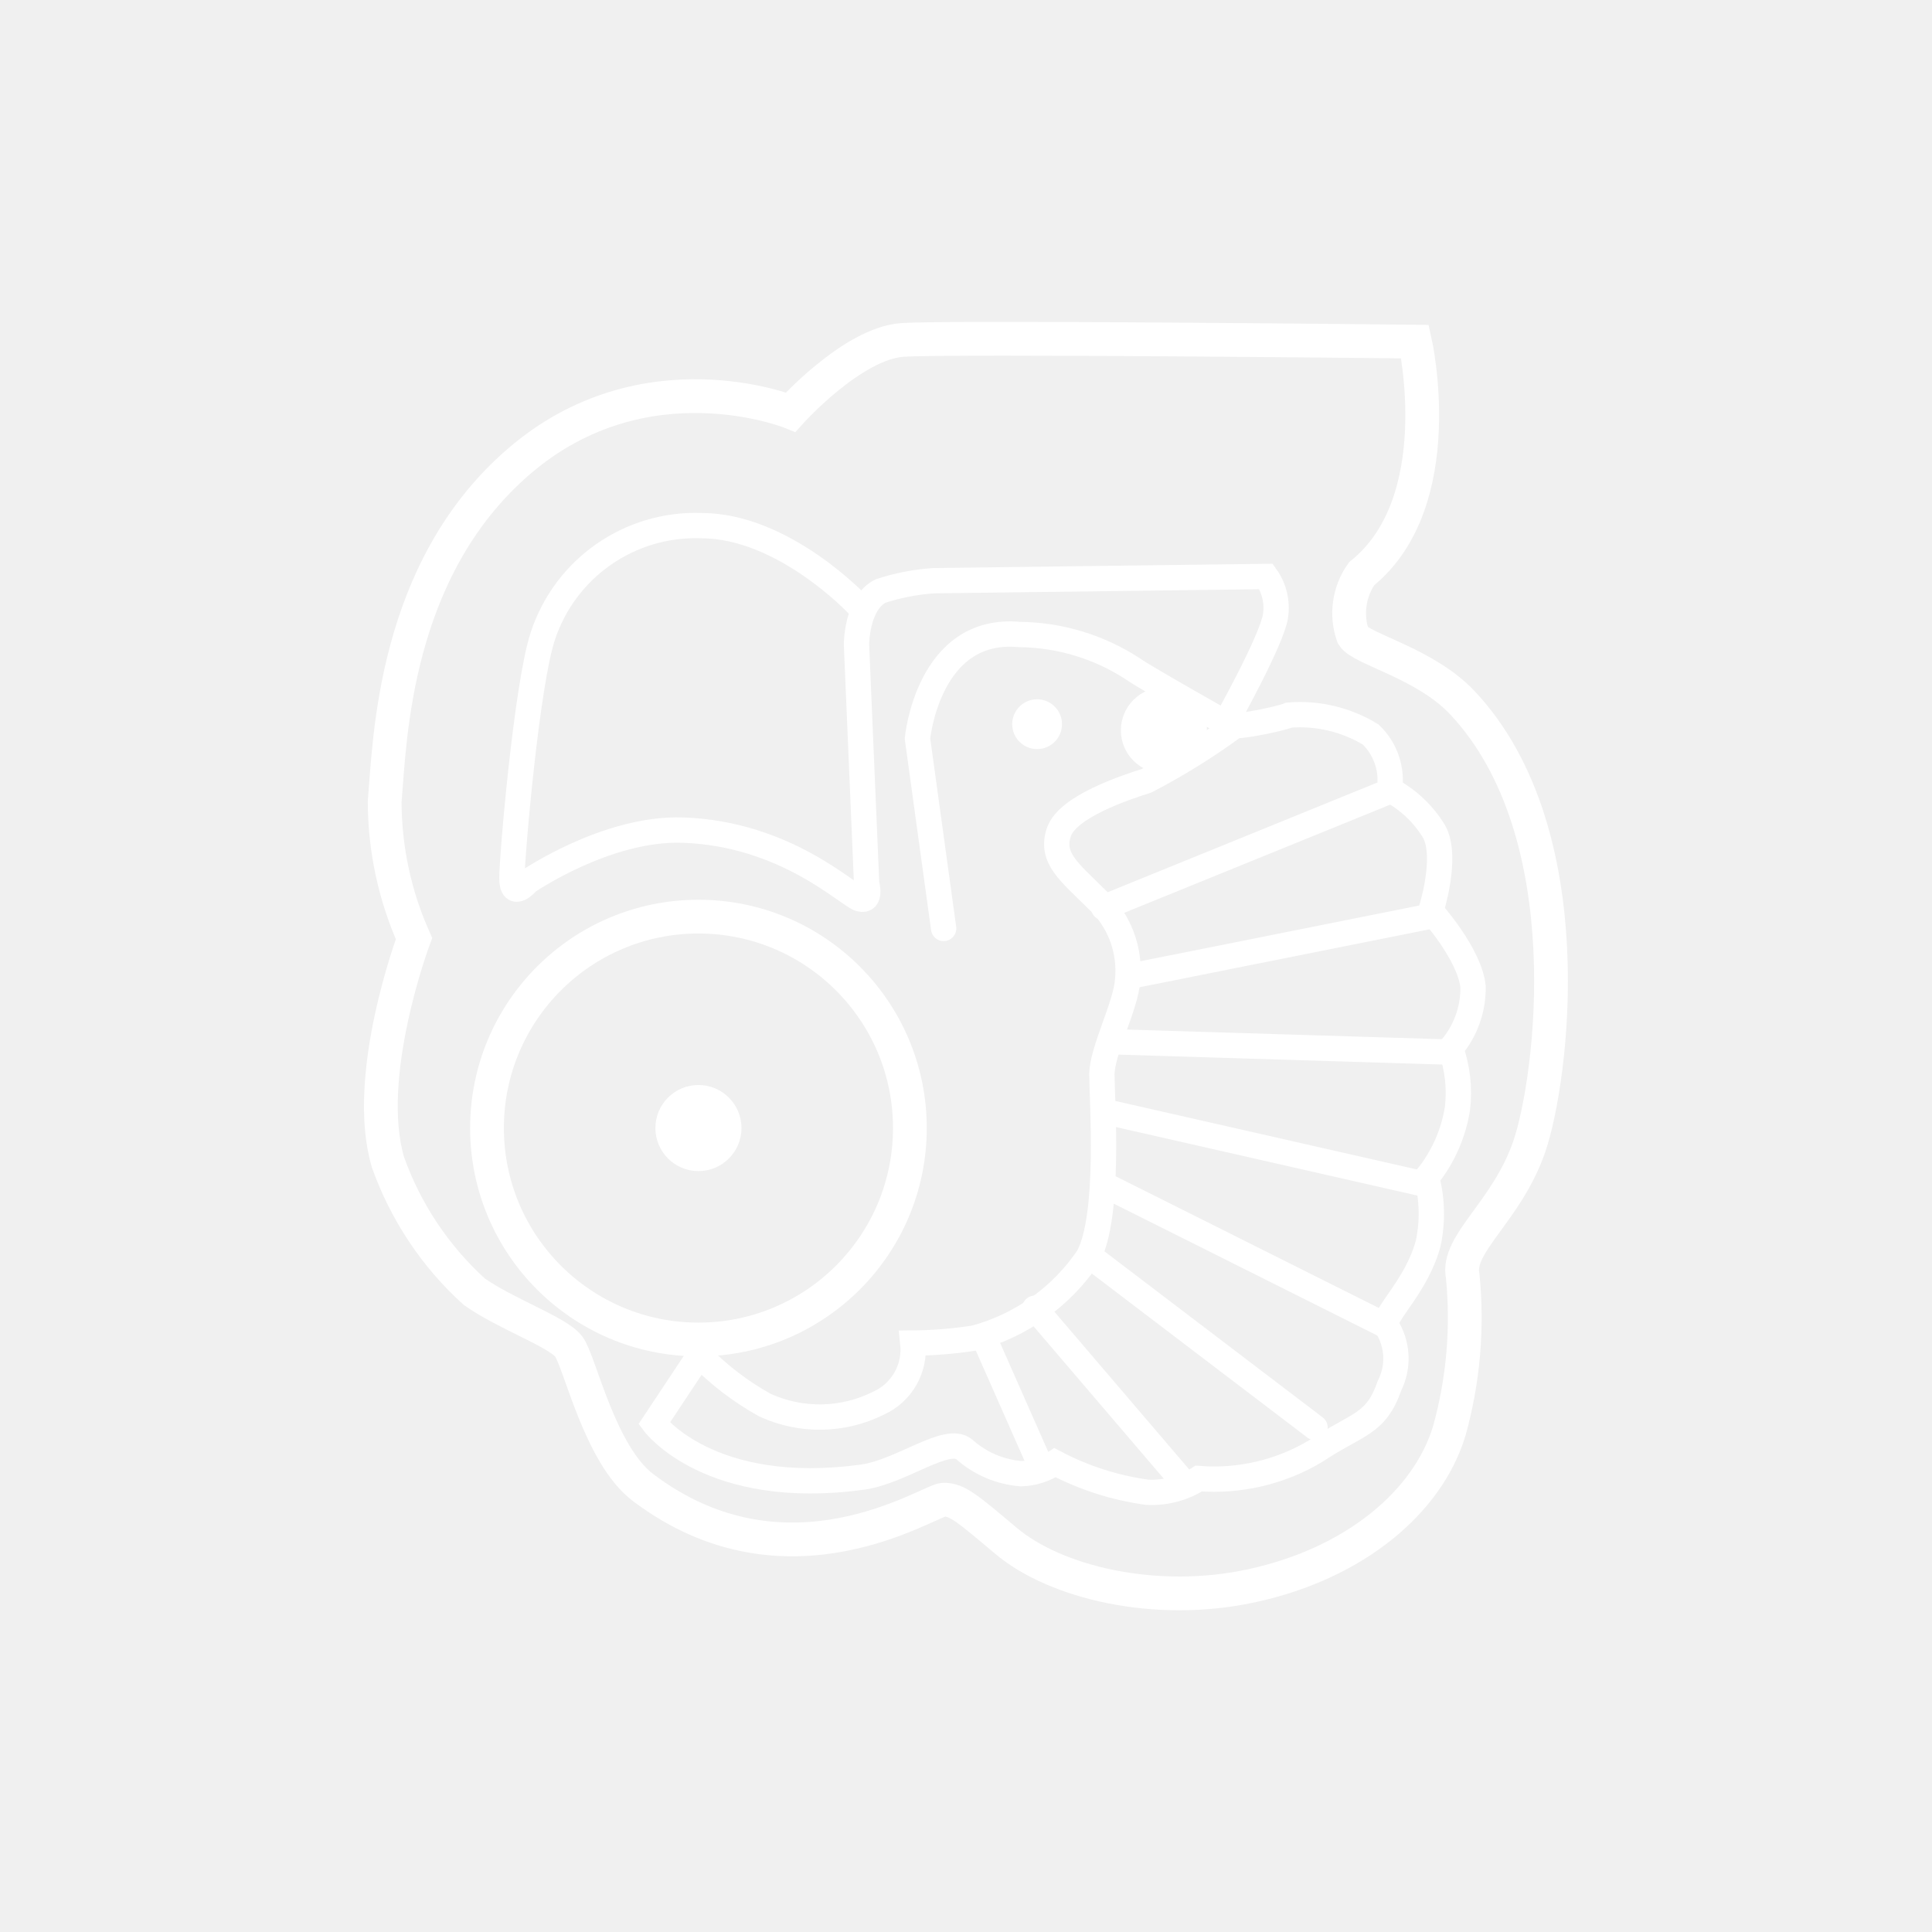
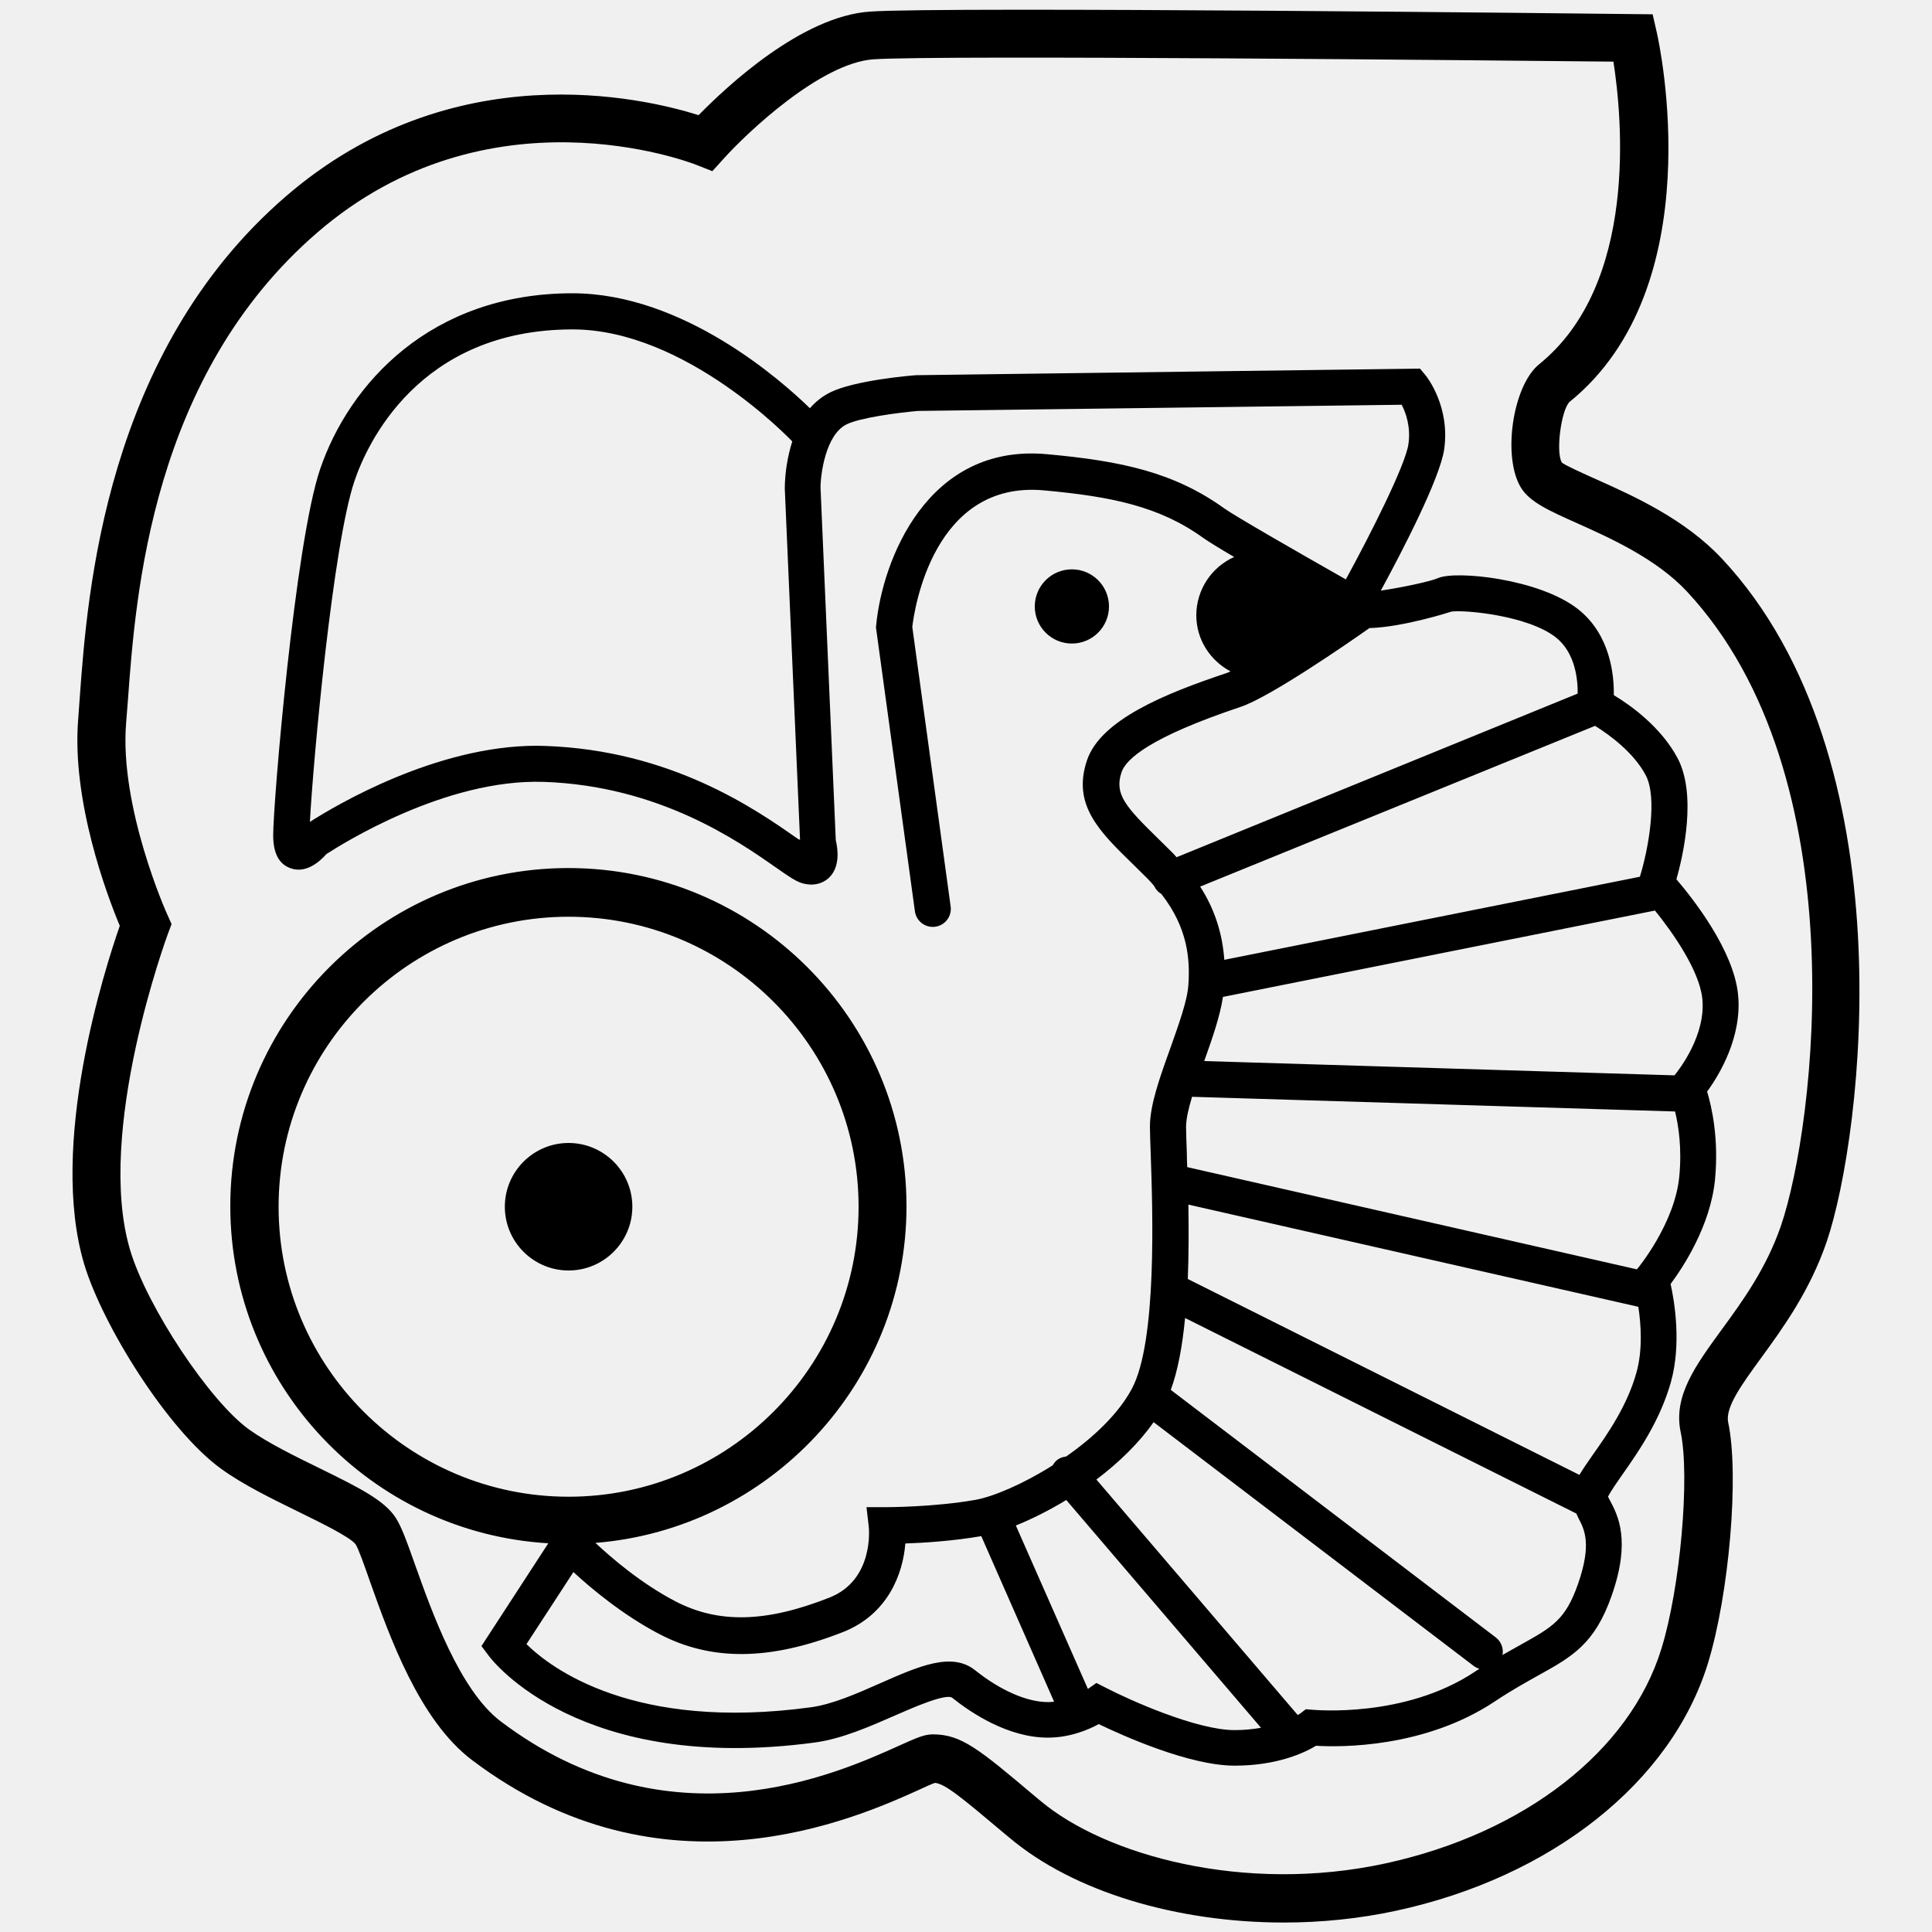
- <svg xmlns="http://www.w3.org/2000/svg" id="Layer_1" data-name="Layer 1" viewBox="0 0 91.56 91.56">
-   <defs>
-     <style>.cls-1,.cls-2{fill:none;stroke:#fff;stroke-linecap:round;stroke-miterlimit:10;}.cls-1{stroke-width:1.2px;}.cls-2{stroke-width:1.6px;}.cls-3{fill:#fff;}</style>
-   </defs>
-   <path class="cls-1" d="M44.72,44l-1.24-9s.5-5.33,4.83-4.93a10,10,0,0,1,5.38,1.63c.57.41,4.75,2.76,4.75,2.76A32.15,32.15,0,0,1,54.34,37c-1,.32-3.75,1.22-4.16,2.44s.49,1.88,1.8,3.18a4.6,4.6,0,0,1,1.46,3.83c-.08,1.22-1.22,3.34-1.22,4.48s.41,6.69-.65,8.64a9.44,9.44,0,0,1-5.38,3.84,20,20,0,0,1-2.93.24,2.79,2.79,0,0,1-1.63,2.85,6.23,6.23,0,0,1-5.38.09,13.4,13.4,0,0,1-3.1-2.37L31,67.46S33.64,71,40.89,70c1.82-.25,4-2,4.81-1.31a4.58,4.58,0,0,0,2.69,1.15A3,3,0,0,0,50,69.32a13.23,13.23,0,0,0,4.36,1.4,4.13,4.13,0,0,0,2.45-.65,9.37,9.37,0,0,0,5.54-1.3c2-1.33,2.85-1.23,3.5-3.1a2.86,2.86,0,0,0-.16-2.85c-.16-.49,1.47-1.88,2-3.92a6.71,6.71,0,0,0-.08-3.09,6.93,6.93,0,0,0,1.46-3.27,6.25,6.25,0,0,0-.32-2.85,4.39,4.39,0,0,0,1.06-2.93c-.16-1.55-2-3.59-2-3.59s.82-2.53.16-3.75a5.45,5.45,0,0,0-2.12-2,3,3,0,0,0-.89-2.61,6.43,6.43,0,0,0-3.87-.92c-.46.2-3.27.79-3,.35,0,0,2.2-3.92,2.36-5.06A2.57,2.57,0,0,0,60,27.32l-15.75.2a10.32,10.32,0,0,0-2.52.49c-1.14.57-1.14,2.53-1.14,2.53l.48,11.33s.25.89-.32.73-3.51-3.1-8.4-3.26C28.74,39.22,25,41.79,25,41.79s-.74.89-.74-.17.71-9.24,1.47-11.49a7.62,7.62,0,0,1,7.5-5.22c3.91,0,7.42,3.75,7.42,3.75" />
-   <line class="cls-1" x1="65.92" y1="37.47" x2="52.3" y2="43.01" />
-   <line class="cls-1" x1="53.53" y1="46.27" x2="67.79" y2="43.42" />
-   <line class="cls-1" x1="52.71" y1="49.37" x2="68.69" y2="49.86" />
-   <line class="cls-1" x1="52.37" y1="52.68" x2="67.55" y2="56.13" />
-   <line class="cls-1" x1="52.3" y1="56.13" x2="65.67" y2="62.82" />
-   <line class="cls-1" x1="51.86" y1="59.69" x2="62.32" y2="67.65" />
-   <line class="cls-1" x1="49.04" y1="62" x2="56.15" y2="70.32" />
-   <line class="cls-1" x1="46.7" y1="63.55" x2="49.32" y2="69.48" />
-   <circle class="cls-2" cx="33.1" cy="53.46" r="10.02" />
-   <circle class="cls-3" cx="49.15" cy="34.32" r="1.18" />
-   <path class="cls-2" d="M37.47,19.53s2.93-3.26,5.3-3.42,24.29.08,24.29.08,1.71,7.58-2.53,11a3.24,3.24,0,0,0-.41,2.94c.41.65,3.42,1.29,5.2,3.19,5.79,6.19,4.22,17.9,3.16,21S69,58.93,69.32,60.48a20,20,0,0,1-.63,7.31c-1,3.36-4.46,6.3-9.37,7.36C54.77,76.14,50,75,47.65,73c-1.82-1.53-2.28-1.93-2.93-1.93s-7.4,4.6-14.24-.57c-2.07-1.56-3-6-3.53-6.69s-3-1.55-4.48-2.6a15.13,15.13,0,0,1-4.08-6.12C17.17,51,19.62,44.48,19.62,44.48A16,16,0,0,1,18.23,38c.25-2.93.41-11,6.36-16.13S37.47,19.53,37.47,19.53Z" />
-   <circle class="cls-3" cx="55.16" cy="34.61" r="2.04" />
-   <circle class="cls-3" cx="33.1" cy="53.46" r="2.04" />
+ <svg xmlns="http://www.w3.org/2000/svg" xml:space="preserve" viewBox="0 0 100 100">
+   <path d="M86.83 39.24c-.86-1.62-2.45-2.75-3.3-3.26.02-1.06-.19-3.14-1.85-4.45-2.01-1.58-6.33-2.01-7.24-1.61-.38.17-1.87.49-2.97.65 1.09-2 3.06-5.8 3.28-7.31.32-2.23-.91-3.77-.96-3.83l-.29-.35-26.08.34c-.32.02-3.2.27-4.45.89-.42.21-.76.49-1.05.82-1.49-1.45-6.57-5.95-12.29-5.95-7.35 0-11.56 4.7-13.06 9.1-1.3 3.82-2.43 17.24-2.43 18.96 0 .92.3 1.49.9 1.7.79.29 1.51-.34 1.85-.73.79-.51 6.16-3.91 11.25-3.74 5.97.2 10.06 3.06 12.02 4.43.67.47 1.03.72 1.38.82.75.21 1.22-.14 1.38-.3.57-.56.45-1.47.34-1.93l-.79-18.25c0-.68.26-2.73 1.34-3.27.69-.35 2.67-.61 3.7-.7l25.04-.32c.21.4.48 1.13.35 2.04-.16 1.09-1.93 4.6-3.24 7-2.59-1.47-5.72-3.27-6.27-3.66-2.62-1.89-5.35-2.47-9.19-2.82-6.23-.58-8.54 5.54-8.85 8.86l-.01.11 2.02 14.72a.934.934 0 0 0 1.85-.25l-1.99-14.5c.11-.95 1.11-7.58 6.8-7.07 3.52.32 6 .83 8.27 2.47.24.17.84.54 1.59.98a3.312 3.312 0 0 0-1.96 3.01c0 1.27.72 2.35 1.77 2.91-.07.03-.15.07-.21.09-3.18 1.06-6.52 2.42-7.22 4.52-.77 2.3.63 3.67 2.41 5.4l.73.72c.13.13.23.25.34.38.08.18.21.32.37.41 1.38 1.76 1.49 3.41 1.4 4.7-.05.83-.51 2.08-.94 3.3-.54 1.5-1.05 2.92-1.05 4.04 0 .3.02.79.04 1.4.1 2.91.34 9.73-.98 12.18-.71 1.32-2.01 2.53-3.4 3.5-.18.02-.35.08-.49.2-.09.08-.15.17-.21.26-1.52.96-3.05 1.61-3.98 1.78-2.14.38-4.58.38-4.6.38h-1.05l.12 1.04c0 .03.29 2.74-2.06 3.65-3.28 1.29-5.73 1.34-7.96.18-1.76-.92-3.3-2.24-4.13-3.02 8.99-.72 16.1-8.26 16.1-17.43 0-9.65-7.85-17.5-17.5-17.5s-17.5 7.85-17.5 17.5c0 9.3 7.29 16.91 16.46 17.45l-3.46 5.32.39.52c.19.25 4.71 6.11 16.88 4.47 1.39-.19 2.84-.83 4.12-1.39.93-.41 2.67-1.17 2.98-.92.96.77 2.88 2.06 4.95 2.06 1.12 0 2.08-.4 2.63-.7 1.25.6 4.69 2.15 7.03 2.15 2.22 0 3.62-.67 4.22-1.03 1.26.08 5.63.12 9.26-2.3.87-.58 1.6-.98 2.24-1.34 1.77-.98 2.93-1.63 3.81-4.16.99-2.84.31-4.13-.1-4.9-.04-.07-.07-.13-.1-.19.12-.25.46-.74.74-1.14.82-1.17 1.95-2.78 2.52-4.81.54-1.95.19-4.12-.02-5.06.64-.86 2.07-3.02 2.3-5.42.2-2.11-.17-3.74-.41-4.54.62-.85 1.83-2.83 1.6-5.04-.24-2.29-2.32-4.93-3.19-5.95.36-1.25 1.06-4.39.06-6.27zm-45.59 4.14c-2.11-1.48-6.5-4.55-13.03-4.77-.14 0-.29-.01-.43-.01-5.24 0-10.44 3.11-11.74 3.94.17-3.21 1.2-14.4 2.31-17.65.62-1.84 3.29-7.84 11.29-7.84 5.86 0 11.3 5.73 11.36 5.79h.01a8.41 8.41 0 0 0-.39 2.44l.79 18.19a.556.556 0 0 1-.17-.09zm43.94-3.26c.62 1.16.15 3.8-.3 5.26l-21.51 4.3c-.1-1.39-.51-2.64-1.25-3.79l20.44-8.32c.74.46 2 1.38 2.62 2.55zm-27.13-.15c.23-.68 1.46-1.81 6.16-3.38 1.53-.51 5.58-3.31 6.67-4.08 1.77-.05 4.24-.85 4.23-.85.57-.11 3.94.17 5.42 1.33 1.01.8 1.14 2.19 1.13 2.91L60.9 44.37c-.06-.06-.11-.13-.17-.19l-.74-.73c-1.74-1.7-2.32-2.34-1.94-3.48zM14.42 62.46c0-8.28 6.74-15.01 15.01-15.01s15.01 6.73 15.01 15.01-6.74 15.01-15.01 15.01-15.01-6.73-15.01-15.01zm36.05 23.99c-1.2-.96-2.91-.21-4.9.67-1.22.54-2.49 1.1-3.61 1.25-9.14 1.24-13.43-2.01-14.71-3.27l2.43-3.73c.93.86 2.56 2.22 4.43 3.2 2.71 1.42 5.73 1.39 9.51-.09 2.35-.92 3.12-3.04 3.24-4.59.95-.03 2.48-.13 3.93-.38l3.77 8.57c-.1.01-.2.02-.31.02-1.1 0-2.48-.61-3.78-1.65zm6.79.92-.51-.26-.44.31-3.73-8.46c.82-.33 1.72-.78 2.61-1.32l10.08 11.79c-.4.07-.85.12-1.37.12-1.98 0-5.46-1.57-6.64-2.18zm10.71 1.13-.38-.03-.29.22c-.01.01-.06.04-.13.08L56.75 76.58c1.15-.87 2.2-1.88 2.96-2.97l16.57 12.62c.09.07.19.11.29.15-.08.05-.15.09-.22.14-3.63 2.43-8.33 1.98-8.38 1.98zm13.71-6.52c-.65 1.86-1.32 2.23-2.95 3.14-.29.16-.61.34-.96.54a.931.931 0 0 0-.34-.9L60.6 71.94c.37-1.01.6-2.28.74-3.72l20.25 10.12c.04.07.06.14.1.22.32.6.71 1.35-.01 3.42zm3.02-10.93c-.48 1.72-1.5 3.18-2.25 4.24-.27.39-.51.73-.7 1.05L61.48 66.2c.05-1.22.05-2.52.03-3.85l23.29 5.29c.14.91.23 2.24-.1 3.41zm2.22-10.16c-.23 2.44-2.15 4.76-2.17 4.78l-.03.03-23.27-5.29c-.01-.25-.02-.5-.02-.74-.02-.59-.04-1.05-.04-1.34 0-.41.13-.96.31-1.56l25 .76c.18.73.36 1.9.22 3.36zm1.19-9.21c.2 1.87-1.17 3.65-1.44 3.98l-24.34-.74c.41-1.15.82-2.32.97-3.32l22.36-4.47c.95 1.17 2.3 3.12 2.45 4.55zM55.48 33.31a1.92 1.92 0 1 1 .001-3.841 1.92 1.92 0 0 1-.001 3.841zm33.65-4.39c-1.92-2.05-4.54-3.23-6.46-4.09-.74-.33-1.67-.75-1.83-.89-.32-.53-.04-2.68.39-3.13 7.4-5.98 4.65-18.57 4.53-19.11l-.22-.96-.98-.01C83.1.71 48.87.33 45.03.6c-3.53.24-7.39 3.85-8.87 5.36-2.89-.91-12.76-3.22-21.36 4.2C5.43 18.24 4.52 30.74 4.13 36.08l-.08 1.11c-.36 4.27 1.51 9.2 2.15 10.73-.77 2.21-3.7 11.32-1.84 17.52.95 3.16 4.32 8.58 7.08 10.58 1.17.85 2.69 1.58 4.03 2.24 1.06.52 2.67 1.3 2.94 1.68.14.21.47 1.14.73 1.89 1.02 2.87 2.56 7.21 5.29 9.27 9.92 7.5 19.88 3.01 23.16 1.53.35-.16.62-.29.81-.35.54.07 1.33.72 3.62 2.65l.23.19c3.33 2.81 8.69 4.39 14.2 4.39 1.95 0 3.91-.2 5.81-.61 8.06-1.74 14.24-6.65 16.14-12.8 1.1-3.58 1.63-9.76 1.05-12.48-.16-.77.69-1.94 1.68-3.3 1.13-1.55 2.54-3.48 3.42-6.05 1.88-5.55 4.23-25.02-5.42-35.35zm3.05 34.53c-.76 2.21-1.99 3.9-3.08 5.39-1.34 1.84-2.5 3.42-2.11 5.28.49 2.31-.02 8.08-1 11.23-1.63 5.29-7.1 9.54-14.28 11.1-7.32 1.59-14.53-.43-17.87-3.25l-.23-.19c-2.95-2.49-3.85-3.24-5.33-3.24-.44 0-.84.18-1.73.58-3.25 1.47-11.89 5.36-20.63-1.25-2.13-1.61-3.57-5.68-4.44-8.12-.46-1.3-.72-2-1.01-2.44-.59-.89-1.88-1.54-3.92-2.54-1.25-.61-2.66-1.3-3.66-2.01-2.05-1.48-5.27-6.34-6.15-9.27-1.84-6.13 1.92-16.3 1.96-16.41l.18-.48-.21-.47c-.03-.05-2.51-5.59-2.14-9.97l.09-1.14c.4-5.46 1.22-16.81 9.81-24.22 8.82-7.61 19.2-3.66 19.63-3.49l.81.32.58-.64c1.23-1.37 5.03-4.96 7.76-5.15 3.38-.23 32.43.06 38.3.12.45 2.88 1.29 11.51-3.84 15.66-1.38 1.11-1.92 4.82-.94 6.4.46.74 1.44 1.18 2.92 1.84 1.72.77 4.09 1.84 5.66 3.52 8.88 9.52 6.64 27.66 4.87 32.84zm-62.75 2.31c-1.82 0-3.3-1.48-3.3-3.3 0-1.82 1.48-3.3 3.3-3.3s3.3 1.48 3.3 3.3c0 1.82-1.48 3.3-3.3 3.3z" />
</svg>
